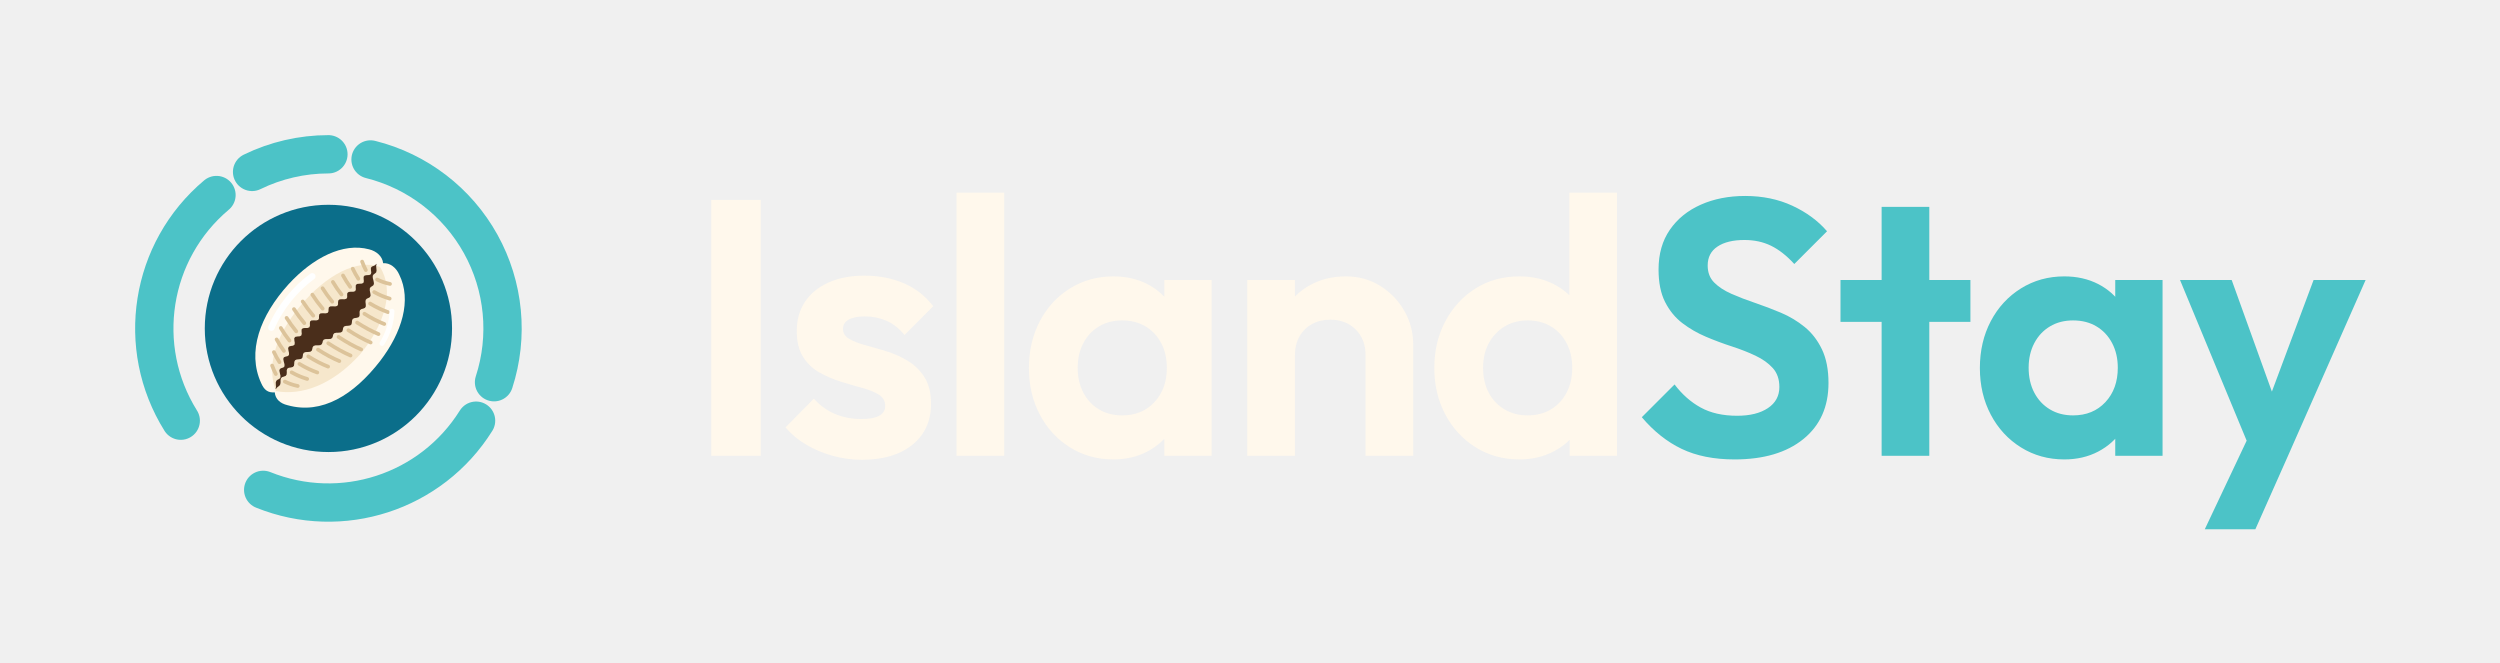
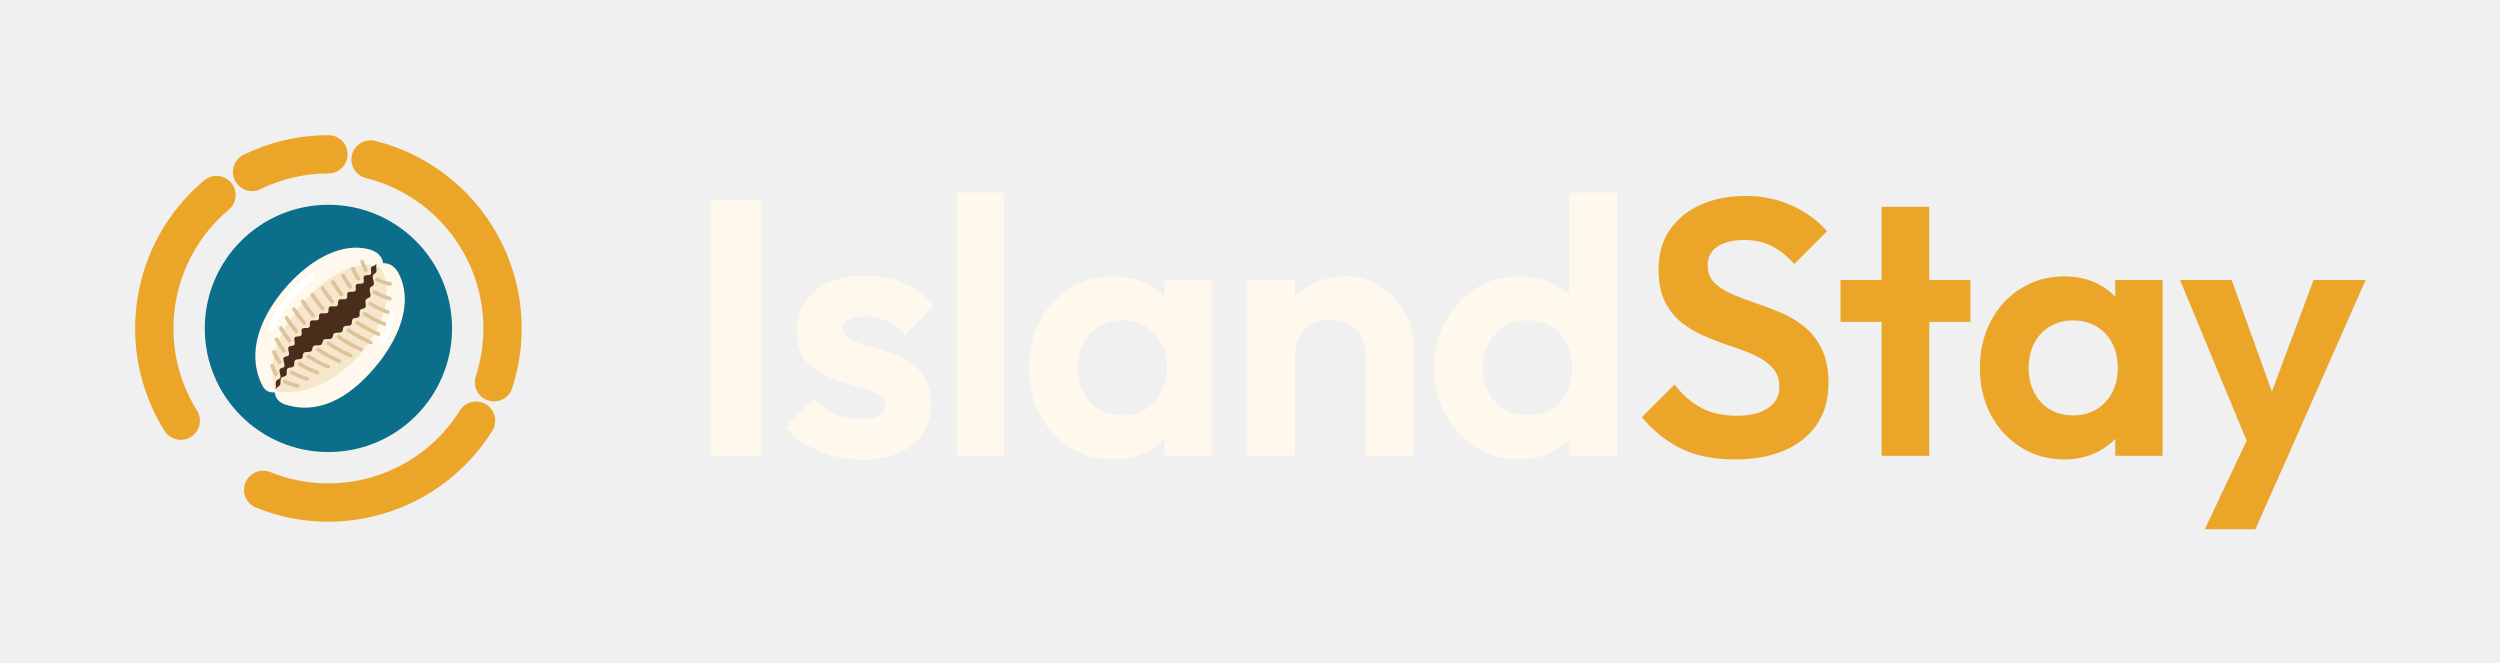
<svg xmlns="http://www.w3.org/2000/svg" viewBox="-58 -58 1374 364">
  <g transform="scale(0.957)">
-     <path d="M152.19 30.97 A100 100 0 0 1 223.11 158.90" fill="none" stroke="#4CC3C7" stroke-width="22" stroke-linecap="round" />
-     <path d="M212.80 180.99 A100 100 0 0 1 90.54 220.72" fill="none" stroke="#4CC3C7" stroke-width="22" stroke-linecap="round" />
-     <path d="M43.20 180.99 A100 100 0 0 1 63.72 51.40" fill="none" stroke="#4CC3C7" stroke-width="22" stroke-linecap="round" />
-     <path d="M84.16 38.12 A100 100 0 0 1 128.00 28.00" fill="none" stroke="#4CC3C7" stroke-width="22" stroke-linecap="round" />
+     <path d="M152.19 30.97 A100 100 0 0 1 223.11 158.90" fill="none" stroke="#EBA62A" stroke-width="22" stroke-linecap="round" />
+     <path d="M212.80 180.99 A100 100 0 0 1 90.54 220.72" fill="none" stroke="#EBA62A" stroke-width="22" stroke-linecap="round" />
+     <path d="M43.20 180.99 A100 100 0 0 1 63.72 51.40" fill="none" stroke="#EBA62A" stroke-width="22" stroke-linecap="round" />
+     <path d="M84.16 38.12 A100 100 0 0 1 128.00 28.00" fill="none" stroke="#EBA62A" stroke-width="22" stroke-linecap="round" />
    <circle cx="128" cy="128" r="71" fill="#0B6E8A" />
    <g transform="translate(128 128) rotate(40) scale(0.47) translate(-128 -128)">
      <g transform="rotate(0 128 128)">
        <path d="M128 24 C122 18 112 18 104 22 C74 36 58 74 56 118 C54 170 70 214 108 232 C116 236 122 236 128 230 C134 236 142 236 150 232 C190 214 204 170 202 118 C200 74 184 36 152 22 C144 18 134 18 128 24 Z" fill="#FFF8EC" />
        <path d="M128 30 C100 40 84 80 84 128 C84 178 100 212 128 228 C156 212 176 178 178 128 C178 80 160 40 128 30 Z" fill="#F6E7CC" />
        <path d="M117.2 44.0 Q112.3 42.0 107.1 39.0" stroke="#DCC39A" stroke-width="4.6" fill="none" stroke-linecap="round" />
        <path d="M135.2 44.0 Q143.3 42.0 150.7 38.0" stroke="#DCC39A" stroke-width="4.6" fill="none" stroke-linecap="round" />
        <path d="M117.0 58.0 Q110.3 56.0 103.9 53.0" stroke="#DCC39A" stroke-width="4.6" fill="none" stroke-linecap="round" />
        <path d="M142.3 58.0 Q152.9 56.0 161.9 52.0" stroke="#DCC39A" stroke-width="4.6" fill="none" stroke-linecap="round" />
        <path d="M115.8 72.0 Q107.6 70.0 100.1 67.0" stroke="#DCC39A" stroke-width="4.6" fill="none" stroke-linecap="round" />
        <path d="M147.5 72.0 Q160.3 70.0 170.9 66.0" stroke="#DCC39A" stroke-width="4.6" fill="none" stroke-linecap="round" />
        <path d="M113.6 86.0 Q104.1 84.0 95.7 81.0" stroke="#DCC39A" stroke-width="4.6" fill="none" stroke-linecap="round" />
        <path d="M150.2 86.0 Q165.0 84.0 176.8 80.0" stroke="#DCC39A" stroke-width="4.6" fill="none" stroke-linecap="round" />
        <path d="M110.6 100.0 Q100.1 98.0 91.0 95.0" stroke="#DCC39A" stroke-width="4.6" fill="none" stroke-linecap="round" />
        <path d="M150.3 100.0 Q166.5 98.0 179.3 94.0" stroke="#DCC39A" stroke-width="4.6" fill="none" stroke-linecap="round" />
        <path d="M107.1 114.0 Q95.9 112.0 86.5 109.0" stroke="#DCC39A" stroke-width="4.6" fill="none" stroke-linecap="round" />
        <path d="M148.1 114.0 Q165.2 112.0 178.6 108.0" stroke="#DCC39A" stroke-width="4.6" fill="none" stroke-linecap="round" />
        <path d="M103.8 128.0 Q92.4 126.0 82.8 123.0" stroke="#DCC39A" stroke-width="4.6" fill="none" stroke-linecap="round" />
        <path d="M144.2 128.0 Q161.6 126.0 175.2 122.0" stroke="#DCC39A" stroke-width="4.6" fill="none" stroke-linecap="round" />
        <path d="M101.3 142.0 Q90.1 140.0 80.6 137.0" stroke="#DCC39A" stroke-width="4.6" fill="none" stroke-linecap="round" />
        <path d="M139.5 142.0 Q156.6 140.0 170.0 136.0" stroke="#DCC39A" stroke-width="4.6" fill="none" stroke-linecap="round" />
        <path d="M100.2 156.0 Q89.6 154.0 80.6 151.0" stroke="#DCC39A" stroke-width="4.6" fill="none" stroke-linecap="round" />
        <path d="M134.9 156.0 Q151.1 154.0 163.9 150.0" stroke="#DCC39A" stroke-width="4.6" fill="none" stroke-linecap="round" />
        <path d="M101.1 170.0 Q91.5 168.0 83.1 165.0" stroke="#DCC39A" stroke-width="4.6" fill="none" stroke-linecap="round" />
        <path d="M131.1 170.0 Q145.9 168.0 157.7 164.0" stroke="#DCC39A" stroke-width="4.6" fill="none" stroke-linecap="round" />
        <path d="M104.0 184.0 Q95.7 182.0 88.2 179.0" stroke="#DCC39A" stroke-width="4.6" fill="none" stroke-linecap="round" />
        <path d="M128.8 184.0 Q141.6 182.0 152.2 178.0" stroke="#DCC39A" stroke-width="4.6" fill="none" stroke-linecap="round" />
        <path d="M108.7 198.0 Q102.0 196.0 95.6 193.0" stroke="#DCC39A" stroke-width="4.6" fill="none" stroke-linecap="round" />
        <path d="M128.1 198.0 Q138.7 196.0 147.8 192.0" stroke="#DCC39A" stroke-width="4.6" fill="none" stroke-linecap="round" />
        <path d="M114.6 212.0 Q109.7 210.0 104.5 207.0" stroke="#DCC39A" stroke-width="4.6" fill="none" stroke-linecap="round" />
        <path d="M129.0 212.0 Q137.1 210.0 144.5 206.0" stroke="#DCC39A" stroke-width="4.6" fill="none" stroke-linecap="round" />
        <path d="M122.0 30.0 L122.1 32.0 L121.2 34.0 L120.1 36.0 L120.2 38.0 L122.0 40.0 L124.2 42.0 L125.2 44.0 L124.3 46.0 L122.1 48.0 L120.4 50.0 L120.4 52.0 L122.1 54.0 L124.1 56.0 L125.0 58.0 L123.9 60.0 L121.7 62.0 L119.8 64.0 L119.7 66.0 L121.2 68.0 L123.1 70.0 L123.8 72.0 L122.6 74.0 L120.2 76.0 L118.3 78.0 L117.9 80.0 L119.3 82.0 L121.1 84.0 L121.6 86.0 L120.3 88.0 L117.8 90.0 L115.7 92.0 L115.3 94.0 L116.5 96.0 L118.2 98.0 L118.6 100.0 L117.2 102.0 L114.6 104.0 L112.4 106.0 L111.9 108.0 L113.1 110.0 L114.7 112.0 L115.1 114.0 L113.7 116.0 L111.1 118.0 L108.9 120.0 L108.4 122.0 L109.6 124.0 L111.3 126.0 L111.8 128.0 L110.4 130.0 L107.9 132.0 L105.8 134.0 L105.4 136.0 L106.8 138.0 L108.6 140.0 L109.3 142.0 L108.1 144.0 L105.7 146.0 L103.9 148.0 L103.7 150.0 L105.3 152.0 L107.3 154.0 L108.2 156.0 L107.3 158.0 L105.2 160.0 L103.6 162.0 L103.7 164.0 L105.6 166.0 L107.9 168.0 L109.1 170.0 L108.4 172.0 L106.6 174.0 L105.3 176.0 L105.7 178.0 L107.9 180.0 L110.5 182.0 L112.0 184.0 L111.6 186.0 L110.1 188.0 L109.0 190.0 L109.7 192.0 L112.1 194.0 L115.0 196.0 L116.7 198.0 L116.5 200.0 L115.2 202.0 L114.4 204.0 L115.2 206.0 L117.7 208.0 L120.4 210.0 L121.8 212.0 L121.6 214.0 L120.7 216.0 L120.4 218.0 L121.2 220.0 L123.0 222.0 L124.9 224.0 L126.0 226.0 L126.5 226.0 L126.3 224.0 L126.7 222.0 L127.1 220.0 L126.8 218.0 L125.5 216.0 L123.8 214.0 L122.7 212.0 L122.9 210.0 L124.1 208.0 L125.3 206.0 L125.1 204.0 L123.7 202.0 L121.9 200.0 L121.1 198.0 L121.8 196.0 L123.6 194.0 L125.0 192.0 L125.1 190.0 L123.8 188.0 L122.3 186.0 L121.8 184.0 L122.7 182.0 L124.7 180.0 L126.4 178.0 L126.7 176.0 L125.7 174.0 L124.4 172.0 L124.1 170.0 L125.3 168.0 L127.5 166.0 L129.4 164.0 L129.9 162.0 L129.1 160.0 L128.0 158.0 L127.9 156.0 L129.2 154.0 L131.6 152.0 L133.6 150.0 L134.2 148.0 L133.6 146.0 L132.6 144.0 L132.5 142.0 L133.9 140.0 L136.3 138.0 L138.4 136.0 L139.0 134.0 L138.4 132.0 L137.3 130.0 L137.2 128.0 L138.6 126.0 L140.9 124.0 L142.8 122.0 L143.4 120.0 L142.6 118.0 L141.4 116.0 L141.1 114.0 L142.3 112.0 L144.4 110.0 L146.1 108.0 L146.4 106.0 L145.3 104.0 L143.9 102.0 L143.3 100.0 L144.2 98.0 L146.0 96.0 L147.4 94.0 L147.4 92.0 L145.9 90.0 L144.1 88.0 L143.2 86.0 L143.7 84.0 L145.1 82.0 L146.1 80.0 L145.7 78.0 L143.9 76.0 L141.8 74.0 L140.5 72.0 L140.6 70.0 L141.6 68.0 L142.3 66.0 L141.6 64.0 L139.4 62.0 L136.9 60.0 L135.3 58.0 L135.1 56.0 L135.8 54.0 L136.2 52.0 L135.2 50.0 L132.8 48.0 L130.0 46.0 L128.2 44.0 L127.9 42.0 L128.4 40.0 L128.7 38.0 L127.6 36.0 L125.6 34.0 L123.6 32.0 L122.5 30.0 Z" fill="#4A2E1B" />
        <path d="M72 92 C66 116 66 146 74 172" fill="none" stroke="#FFFFFF" stroke-width="8" stroke-linecap="round" />
        <path d="M174 62 C182 72 188 86 190 100" fill="none" stroke="#FFFFFF" stroke-width="6" stroke-linecap="round" opacity=".9" />
      </g>
    </g>
  </g>
  <path d="M332.9 192.5V51.9H360.1V192.5ZM415.7 194.7Q407.5 194.7 399.6 192.5Q391.7 190.3 385.1 186.4Q378.5 182.5 373.7 176.9L389.3 161.1Q394.3 166.7 400.9 169.5Q407.5 172.3 415.5 172.3Q421.9 172.3 425.2 170.5Q428.5 168.7 428.5 165.1Q428.5 161.1 425.0 158.9Q421.5 156.7 415.9 155.2Q410.3 153.7 404.2 151.8Q398.1 149.9 392.5 146.8Q386.9 143.7 383.4 138.2Q379.9 132.7 379.9 123.9Q379.9 114.7 384.4 107.9Q388.9 101.1 397.3 97.3Q405.7 93.5 417.1 93.5Q429.1 93.5 438.8 97.7Q448.5 101.9 454.9 110.3L439.1 126.1Q434.7 120.7 429.2 118.3Q423.7 115.9 417.3 115.9Q411.5 115.9 408.4 117.7Q405.3 119.5 405.3 122.7Q405.3 126.3 408.8 128.3Q412.3 130.3 417.9 131.8Q423.5 133.3 429.6 135.2Q435.7 137.1 441.2 140.5Q446.7 143.9 450.2 149.5Q453.7 155.1 453.7 163.9Q453.7 178.1 443.5 186.4Q433.3 194.7 415.7 194.7ZM467.7 192.5V47.9H493.9V192.5ZM553.9 194.5Q540.7 194.5 530.1 187.9Q519.5 181.3 513.5 169.9Q507.5 158.5 507.5 144.3Q507.5 129.9 513.5 118.5Q519.5 107.1 530.1 100.5Q540.7 93.9 553.9 93.9Q564.3 93.9 572.5 98.1Q580.7 102.3 585.6 109.8Q590.5 117.3 590.9 126.7V161.5Q590.5 171.1 585.6 178.5Q580.7 185.9 572.5 190.2Q564.3 194.5 553.9 194.5ZM558.7 170.3Q569.7 170.3 576.5 163.0Q583.3 155.7 583.3 144.1Q583.3 136.5 580.2 130.6Q577.1 124.7 571.6 121.4Q566.1 118.1 558.7 118.1Q551.5 118.1 546.0 121.4Q540.5 124.7 537.4 130.6Q534.3 136.5 534.3 144.1Q534.3 151.9 537.4 157.8Q540.5 163.7 546.0 167.0Q551.5 170.3 558.7 170.3ZM581.9 192.5V166.5L586.1 142.9L581.9 119.7V95.9H607.9V192.5ZM692.5 192.5V137.1Q692.5 128.5 687.1 123.1Q681.7 117.7 673.1 117.7Q667.5 117.7 663.1 120.1Q658.7 122.5 656.2 126.9Q653.7 131.3 653.7 137.1L643.5 131.9Q643.5 120.5 648.4 112.0Q653.3 103.5 662.0 98.7Q670.7 93.9 681.7 93.9Q692.3 93.9 700.7 99.2Q709.1 104.5 713.9 113.0Q718.7 121.5 718.7 131.3V192.5ZM627.5 192.5V95.9H653.7V192.5ZM777.1 194.5Q763.7 194.5 753.1 187.9Q742.5 181.3 736.4 169.9Q730.3 158.5 730.3 144.3Q730.3 129.9 736.4 118.5Q742.5 107.1 753.0 100.5Q763.5 93.9 777.1 93.9Q787.5 93.9 795.8 98.1Q804.1 102.3 809.2 109.8Q814.3 117.3 814.7 126.7V161.1Q814.3 170.5 809.3 178.1Q804.3 185.7 795.9 190.1Q787.5 194.5 777.1 194.5ZM781.5 170.3Q788.9 170.3 794.4 167.0Q799.9 163.7 803.0 157.8Q806.1 151.9 806.1 144.1Q806.1 136.5 803.0 130.6Q799.9 124.7 794.4 121.4Q788.9 118.1 781.7 118.1Q774.3 118.1 768.8 121.5Q763.3 124.9 760.2 130.7Q757.1 136.5 757.1 144.1Q757.1 151.9 760.2 157.8Q763.3 163.7 768.9 167.0Q774.5 170.3 781.5 170.3ZM830.7 192.5H804.7V166.5L808.9 142.9L804.5 119.7V47.9H830.7Z" fill="#FFF8EC" />
-   <path d="M895.34 194.5Q878.34 194.5 866.24 188.7Q854.14 182.9 844.34 171.3L862.34 153.3Q868.54 161.5 876.74 166.0Q884.94 170.5 896.74 170.5Q907.34 170.5 913.64 166.3Q919.94 162.1 919.94 154.7Q919.94 148.3 916.34 144.3Q912.74 140.3 906.84 137.5Q900.94 134.7 893.84 132.4Q886.74 130.1 879.64 127.1Q872.54 124.1 866.64 119.6Q860.74 115.1 857.14 108.0Q853.54 100.9 853.54 90.1Q853.54 77.3 859.74 68.3Q865.94 59.3 876.74 54.5Q887.54 49.7 901.14 49.7Q915.54 49.7 927.14 55.1Q938.74 60.5 946.14 69.1L928.14 87.1Q921.94 80.3 915.44 77.1Q908.94 73.9 900.74 73.9Q891.34 73.9 885.94 77.5Q880.54 81.1 880.54 87.9Q880.54 93.7 884.14 97.3Q887.74 100.9 893.64 103.5Q899.54 106.1 906.64 108.5Q913.74 110.9 920.84 113.9Q927.94 116.9 933.84 121.7Q939.74 126.5 943.34 134.0Q946.94 141.5 946.94 152.5Q946.94 172.1 933.14 183.3Q919.34 194.5 895.34 194.5ZM976.14 192.5V55.7H1002.34V192.5ZM953.54 118.9V95.9H1024.94V118.9ZM1076.54 194.5Q1063.34 194.5 1052.74 187.9Q1042.14 181.3 1036.14 169.9Q1030.14 158.5 1030.14 144.3Q1030.14 129.9 1036.14 118.5Q1042.14 107.1 1052.74 100.5Q1063.34 93.9 1076.54 93.9Q1086.94 93.9 1095.14 98.1Q1103.34 102.3 1108.24 109.8Q1113.14 117.3 1113.54 126.7V161.5Q1113.14 171.1 1108.24 178.5Q1103.34 185.9 1095.14 190.2Q1086.94 194.5 1076.54 194.5ZM1081.34 170.3Q1092.34 170.3 1099.14 163.0Q1105.94 155.7 1105.94 144.1Q1105.94 136.5 1102.84 130.6Q1099.74 124.7 1094.24 121.4Q1088.74 118.1 1081.34 118.1Q1074.14 118.1 1068.64 121.4Q1063.14 124.7 1060.04 130.6Q1056.94 136.5 1056.94 144.1Q1056.94 151.9 1060.04 157.8Q1063.14 163.7 1068.64 167.0Q1074.14 170.3 1081.34 170.3ZM1104.54 192.5V166.5L1108.74 142.9L1104.54 119.7V95.9H1130.54V192.5ZM1180.54 193.3 1140.14 95.9H1168.54L1195.34 170.3H1185.74L1213.54 95.9H1242.14L1199.14 193.3ZM1153.74 232.9 1183.14 170.7 1199.14 193.3 1181.54 232.9Z" fill="#4CC3C7" />
+   <path d="M895.34 194.5Q878.34 194.5 866.24 188.7Q854.14 182.9 844.34 171.3L862.34 153.3Q868.54 161.5 876.74 166.0Q884.94 170.5 896.74 170.5Q907.34 170.5 913.64 166.3Q919.94 162.1 919.94 154.7Q919.94 148.3 916.34 144.3Q912.74 140.3 906.84 137.5Q900.94 134.7 893.84 132.4Q886.74 130.1 879.64 127.1Q872.54 124.1 866.64 119.6Q860.74 115.1 857.14 108.0Q853.54 100.9 853.54 90.1Q853.54 77.3 859.74 68.3Q865.94 59.3 876.74 54.5Q887.54 49.7 901.14 49.7Q915.54 49.7 927.14 55.1Q938.74 60.5 946.14 69.1L928.14 87.1Q921.94 80.3 915.44 77.1Q908.94 73.9 900.74 73.9Q891.34 73.9 885.94 77.5Q880.54 81.1 880.54 87.9Q880.54 93.7 884.14 97.3Q887.74 100.9 893.64 103.5Q899.54 106.1 906.64 108.5Q913.74 110.9 920.84 113.9Q927.94 116.9 933.84 121.7Q939.74 126.5 943.34 134.0Q946.94 141.5 946.94 152.5Q946.94 172.1 933.14 183.3Q919.34 194.5 895.34 194.5ZM976.14 192.5V55.7H1002.34V192.5ZM953.54 118.9V95.9H1024.94V118.9ZM1076.54 194.5Q1063.34 194.5 1052.74 187.9Q1042.14 181.3 1036.14 169.9Q1030.14 158.5 1030.14 144.3Q1030.14 129.9 1036.14 118.5Q1042.14 107.1 1052.74 100.5Q1063.34 93.9 1076.54 93.9Q1086.94 93.9 1095.14 98.1Q1103.34 102.3 1108.24 109.8Q1113.14 117.3 1113.54 126.7V161.5Q1113.14 171.1 1108.24 178.5Q1103.34 185.9 1095.14 190.2Q1086.94 194.5 1076.54 194.5ZM1081.34 170.3Q1092.34 170.3 1099.14 163.0Q1105.94 155.7 1105.94 144.1Q1105.94 136.5 1102.84 130.6Q1099.74 124.7 1094.24 121.4Q1088.74 118.1 1081.34 118.1Q1074.14 118.1 1068.64 121.4Q1063.14 124.7 1060.04 130.6Q1056.94 136.5 1056.94 144.1Q1056.94 151.9 1060.04 157.8Q1063.14 163.7 1068.64 167.0Q1074.14 170.3 1081.34 170.3ZM1104.54 192.5V166.5L1108.74 142.9L1104.54 119.7V95.9H1130.54V192.5ZM1180.54 193.3 1140.14 95.9H1168.54L1195.34 170.3H1185.74L1213.54 95.9H1242.14L1199.14 193.3ZM1153.74 232.9 1183.14 170.7 1199.14 193.3 1181.54 232.9Z" fill="#EBA62A" />
</svg>
